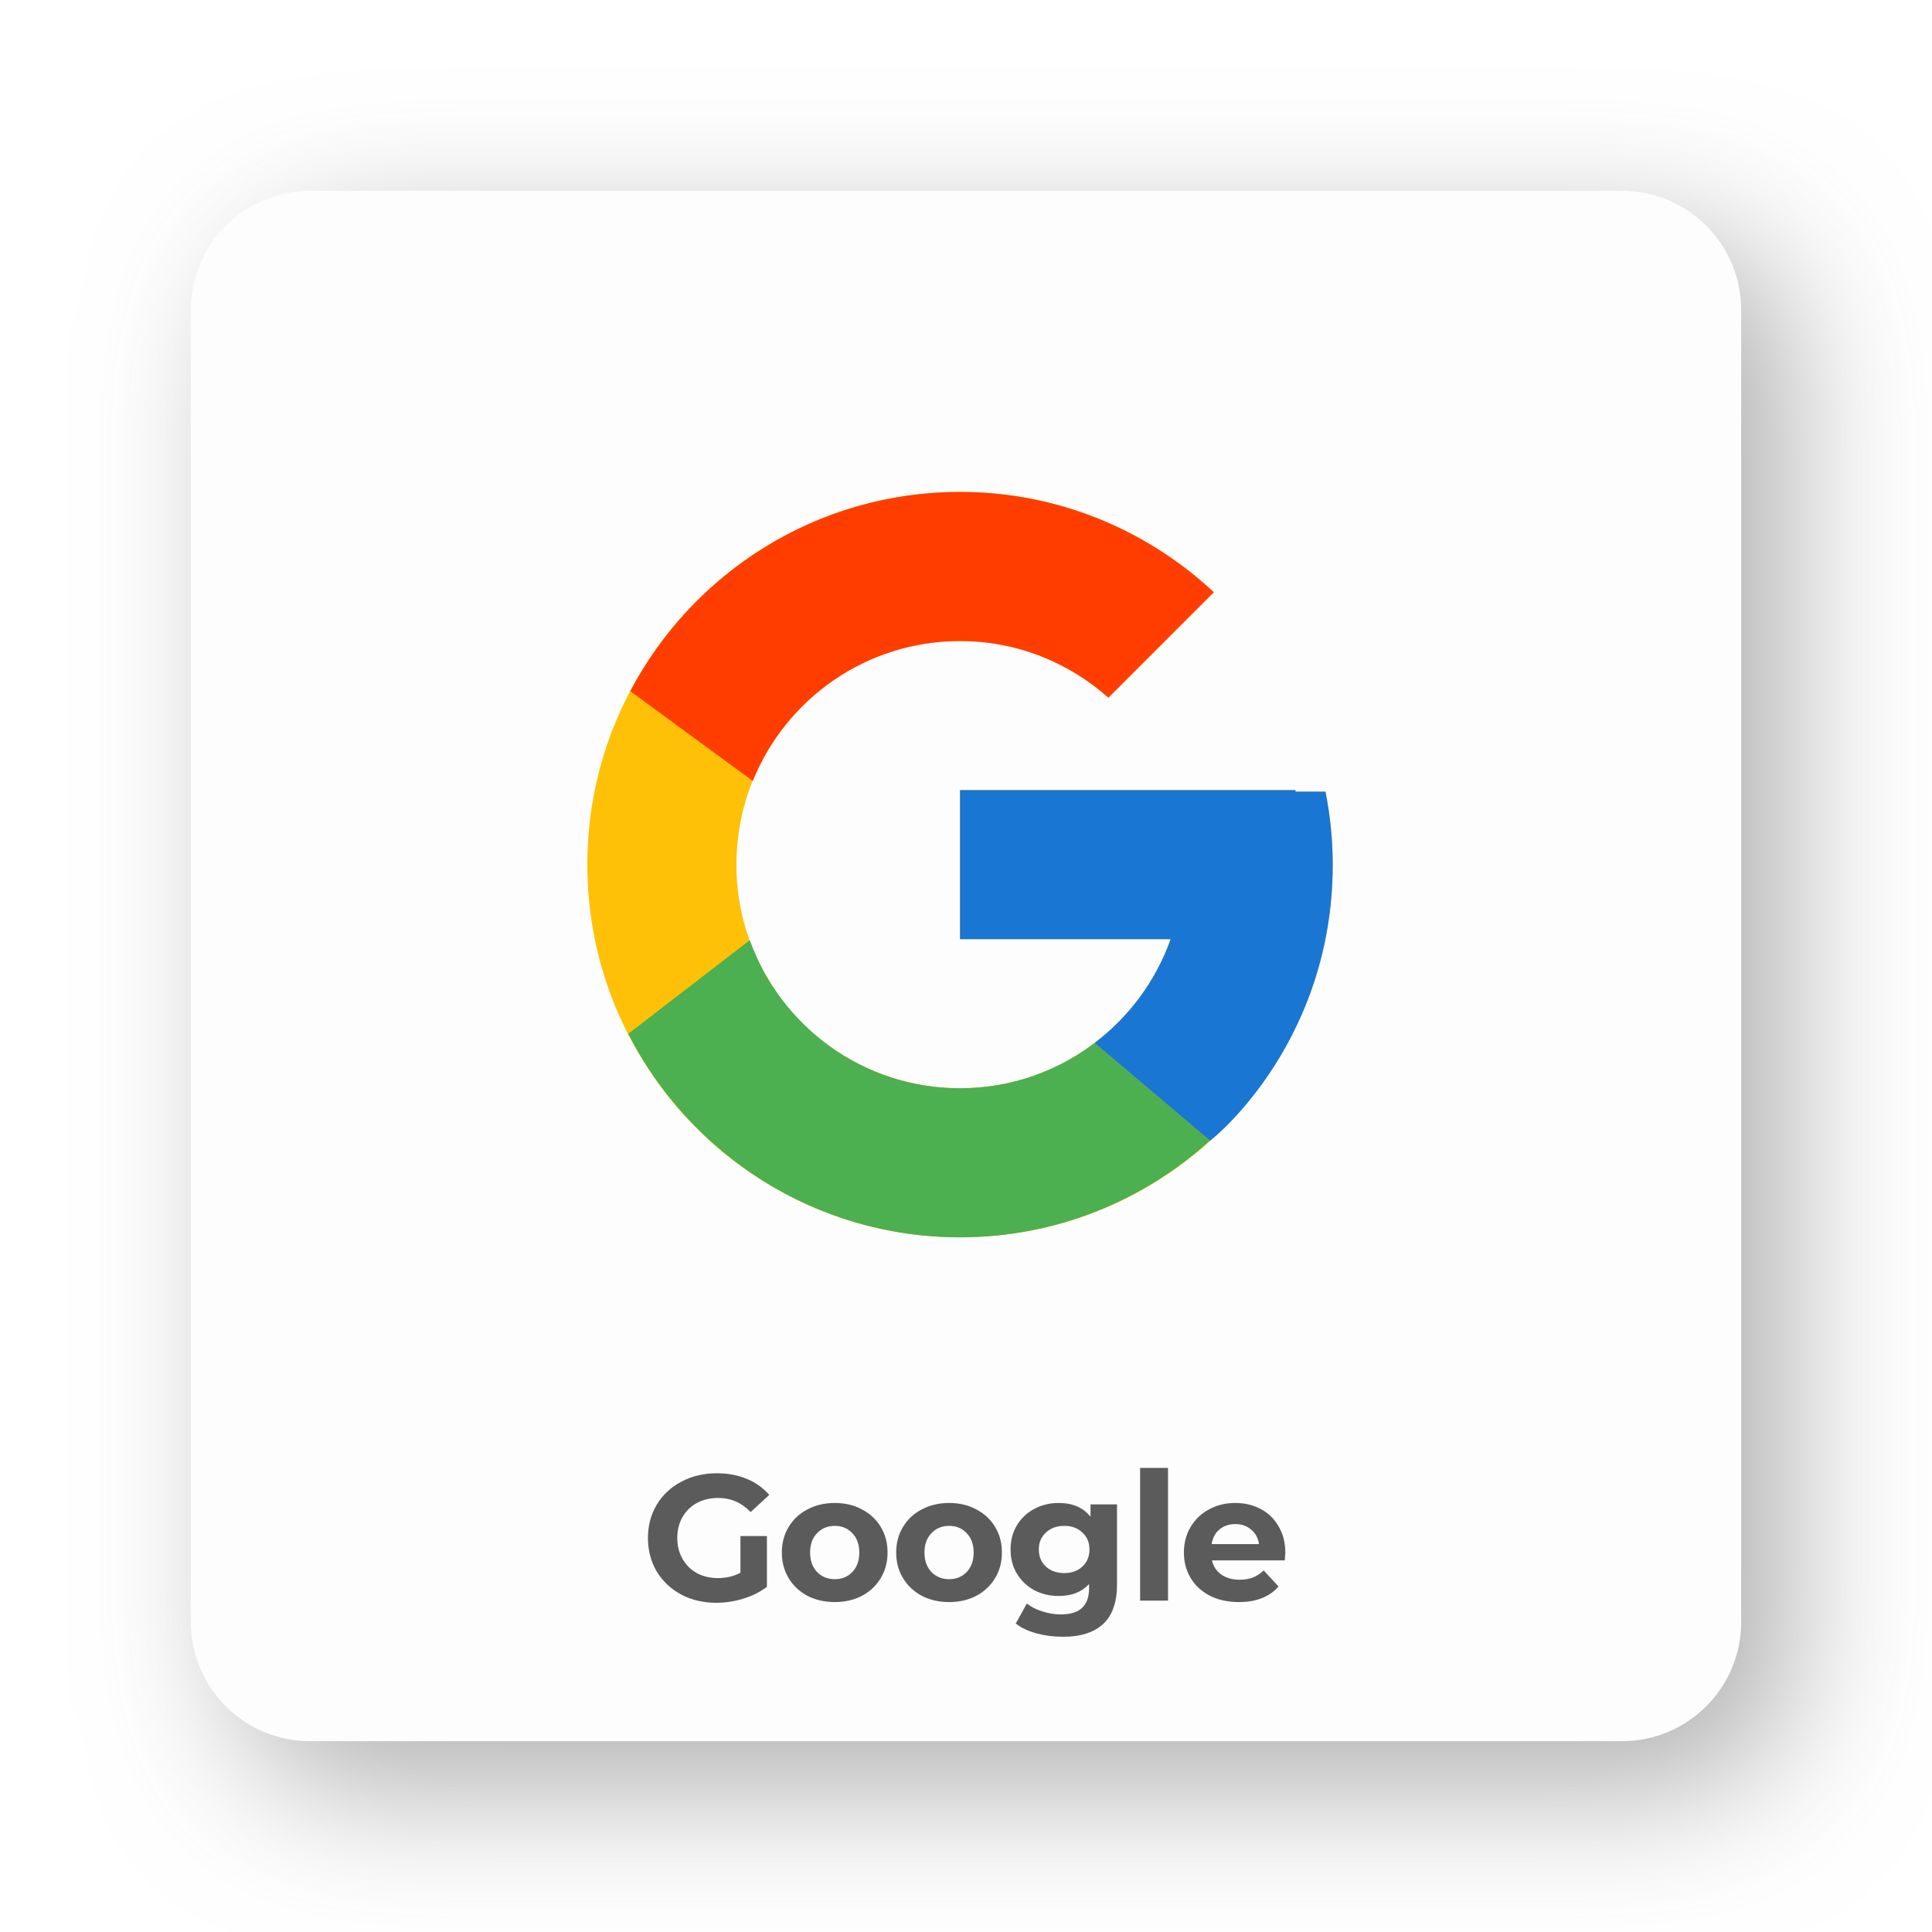
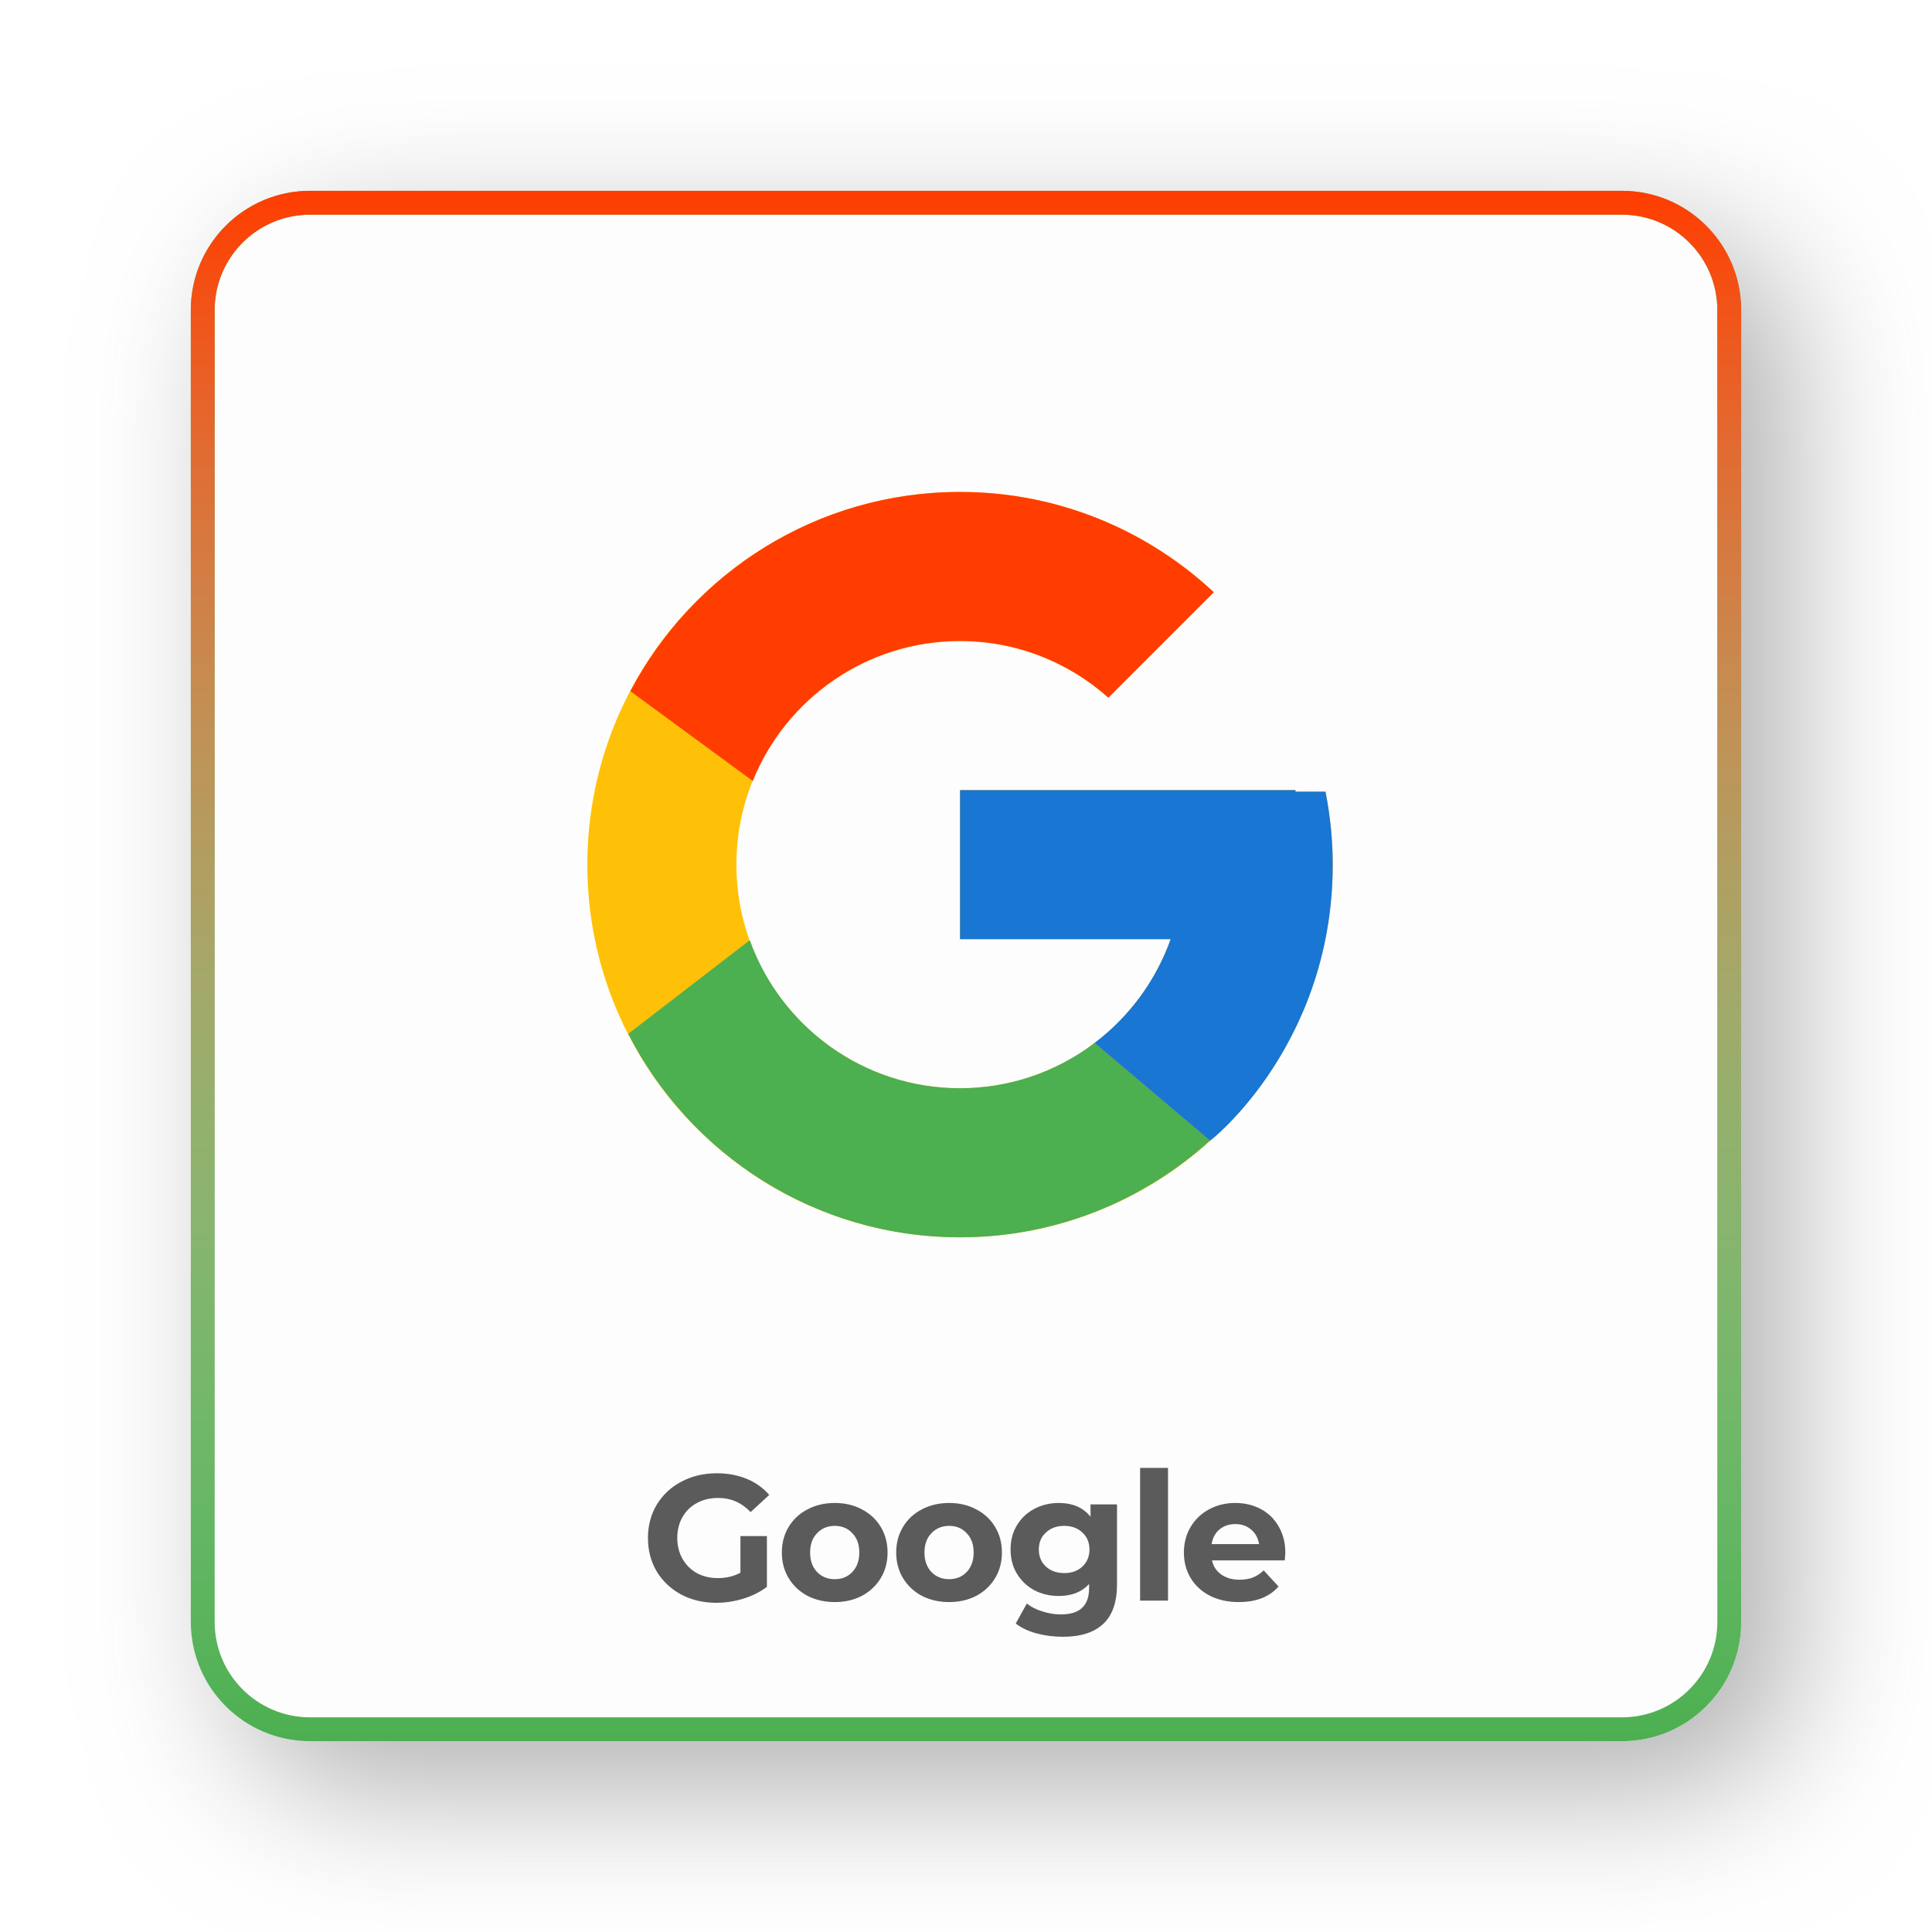
<svg xmlns="http://www.w3.org/2000/svg" width="162" height="162" viewBox="0 0 162 162" fill="none">
  <g filter="url(#filter0_dd)">
    <rect x="16" y="16" width="130" height="130" rx="10" fill="#FDFDFD" />
+     <rect x="17" y="17" width="128" height="128" rx="9" stroke="#4CAF50" stroke-width="2" />
+     <rect x="17" y="17" width="128" height="128" rx="9" stroke="url(#paint0_linear)" stroke-width="2" />
  </g>
  <path d="M62.086 128.8H64.306V133.06C63.736 133.49 63.076 133.82 62.326 134.05C61.576 134.28 60.821 134.395 60.061 134.395C58.971 134.395 57.991 134.165 57.121 133.705C56.251 133.235 55.566 132.59 55.066 131.77C54.576 130.94 54.331 130.005 54.331 128.965C54.331 127.925 54.576 126.995 55.066 126.175C55.566 125.345 56.256 124.7 57.136 124.24C58.016 123.77 59.006 123.535 60.106 123.535C61.026 123.535 61.861 123.69 62.611 124C63.361 124.31 63.991 124.76 64.501 125.35L62.941 126.79C62.191 126 61.286 125.605 60.226 125.605C59.556 125.605 58.961 125.745 58.441 126.025C57.921 126.305 57.516 126.7 57.226 127.21C56.936 127.72 56.791 128.305 56.791 128.965C56.791 129.615 56.936 130.195 57.226 130.705C57.516 131.215 57.916 131.615 58.426 131.905C58.946 132.185 59.536 132.325 60.196 132.325C60.896 132.325 61.526 132.175 62.086 131.875V128.8ZM69.998 134.335C69.148 134.335 68.383 134.16 67.703 133.81C67.033 133.45 66.508 132.955 66.128 132.325C65.748 131.695 65.558 130.98 65.558 130.18C65.558 129.38 65.748 128.665 66.128 128.035C66.508 127.405 67.033 126.915 67.703 126.565C68.383 126.205 69.148 126.025 69.998 126.025C70.848 126.025 71.608 126.205 72.278 126.565C72.948 126.915 73.473 127.405 73.853 128.035C74.233 128.665 74.423 129.38 74.423 130.18C74.423 130.98 74.233 131.695 73.853 132.325C73.473 132.955 72.948 133.45 72.278 133.81C71.608 134.16 70.848 134.335 69.998 134.335ZM69.998 132.415C70.598 132.415 71.088 132.215 71.468 131.815C71.858 131.405 72.053 130.86 72.053 130.18C72.053 129.5 71.858 128.96 71.468 128.56C71.088 128.15 70.598 127.945 69.998 127.945C69.398 127.945 68.903 128.15 68.513 128.56C68.123 128.96 67.928 129.5 67.928 130.18C67.928 130.86 68.123 131.405 68.513 131.815C68.903 132.215 69.398 132.415 69.998 132.415ZM79.587 134.335C78.737 134.335 77.972 134.16 77.292 133.81C76.622 133.45 76.097 132.955 75.717 132.325C75.337 131.695 75.147 130.98 75.147 130.18C75.147 129.38 75.337 128.665 75.717 128.035C76.097 127.405 76.622 126.915 77.292 126.565C77.972 126.205 78.737 126.025 79.587 126.025C80.437 126.025 81.197 126.205 81.867 126.565C82.537 126.915 83.062 127.405 83.442 128.035C83.822 128.665 84.012 129.38 84.012 130.18C84.012 130.98 83.822 131.695 83.442 132.325C83.062 132.955 82.537 133.45 81.867 133.81C81.197 134.16 80.437 134.335 79.587 134.335ZM79.587 132.415C80.187 132.415 80.677 132.215 81.057 131.815C81.447 131.405 81.642 130.86 81.642 130.18C81.642 129.5 81.447 128.96 81.057 128.56C80.677 128.15 80.187 127.945 79.587 127.945C78.987 127.945 78.492 128.15 78.102 128.56C77.712 128.96 77.517 129.5 77.517 130.18C77.517 130.86 77.712 131.405 78.102 131.815C78.492 132.215 78.987 132.415 79.587 132.415ZM93.662 126.145V132.865C93.662 134.345 93.276 135.445 92.507 136.165C91.737 136.885 90.612 137.245 89.132 137.245C88.352 137.245 87.612 137.15 86.912 136.96C86.212 136.77 85.632 136.495 85.171 136.135L86.102 134.455C86.442 134.735 86.871 134.955 87.391 135.115C87.912 135.285 88.431 135.37 88.951 135.37C89.761 135.37 90.356 135.185 90.737 134.815C91.126 134.455 91.322 133.905 91.322 133.165V132.82C90.712 133.49 89.862 133.825 88.772 133.825C88.031 133.825 87.352 133.665 86.731 133.345C86.121 133.015 85.636 132.555 85.276 131.965C84.916 131.375 84.737 130.695 84.737 129.925C84.737 129.155 84.916 128.475 85.276 127.885C85.636 127.295 86.121 126.84 86.731 126.52C87.352 126.19 88.031 126.025 88.772 126.025C89.942 126.025 90.832 126.41 91.442 127.18V126.145H93.662ZM89.237 131.905C89.856 131.905 90.362 131.725 90.751 131.365C91.151 130.995 91.352 130.515 91.352 129.925C91.352 129.335 91.151 128.86 90.751 128.5C90.362 128.13 89.856 127.945 89.237 127.945C88.617 127.945 88.106 128.13 87.707 128.5C87.306 128.86 87.106 129.335 87.106 129.925C87.106 130.515 87.306 130.995 87.707 131.365C88.106 131.725 88.617 131.905 89.237 131.905ZM95.599 123.085H97.939V134.215H95.599V123.085ZM107.776 130.21C107.776 130.24 107.761 130.45 107.731 130.84H101.626C101.736 131.34 101.996 131.735 102.406 132.025C102.816 132.315 103.326 132.46 103.936 132.46C104.356 132.46 104.726 132.4 105.046 132.28C105.376 132.15 105.681 131.95 105.961 131.68L107.206 133.03C106.446 133.9 105.336 134.335 103.876 134.335C102.966 134.335 102.161 134.16 101.461 133.81C100.761 133.45 100.221 132.955 99.841 132.325C99.461 131.695 99.271 130.98 99.271 130.18C99.271 129.39 99.456 128.68 99.826 128.05C100.206 127.41 100.721 126.915 101.371 126.565C102.031 126.205 102.766 126.025 103.576 126.025C104.366 126.025 105.081 126.195 105.721 126.535C106.361 126.875 106.861 127.365 107.221 128.005C107.591 128.635 107.776 129.37 107.776 130.21ZM103.591 127.795C103.061 127.795 102.616 127.945 102.256 128.245C101.896 128.545 101.676 128.955 101.596 129.475H105.571C105.491 128.965 105.271 128.56 104.911 128.26C104.551 127.95 104.111 127.795 103.591 127.795Z" fill="#5B5B5B" />
  <path d="M111.142 66.38H108.625V66.25H80.5V78.75H98.161C95.584 86.027 88.661 91.25 80.5 91.25C70.145 91.25 61.75 82.855 61.75 72.5C61.75 62.145 70.145 53.75 80.5 53.75C85.28 53.75 89.628 55.553 92.939 58.498L101.778 49.659C96.197 44.458 88.731 41.25 80.5 41.25C63.242 41.25 49.25 55.242 49.25 72.5C49.25 89.758 63.242 103.75 80.5 103.75C97.758 103.75 111.75 89.758 111.75 72.5C111.75 70.405 111.534 68.359 111.142 66.38Z" fill="#FFC107" />
  <path d="M52.853 57.955L63.12 65.484C65.898 58.606 72.626 53.75 80.5 53.75C85.28 53.75 89.628 55.553 92.939 58.498L101.778 49.659C96.197 44.458 88.731 41.25 80.5 41.25C68.497 41.25 58.087 48.027 52.853 57.955Z" fill="#FF3D00" />
  <path d="M80.5 103.75C88.572 103.75 95.906 100.661 101.452 95.638L91.78 87.453C88.537 89.919 84.574 91.253 80.5 91.25C72.372 91.25 65.47 86.067 62.87 78.834L52.68 86.686C57.852 96.806 68.355 103.75 80.5 103.75Z" fill="#4CAF50" />
  <path d="M111.142 66.38H108.625V66.25H80.5V78.75H98.161C96.928 82.213 94.708 85.239 91.775 87.455L91.78 87.452L101.452 95.636C100.767 96.258 111.75 88.125 111.75 72.5C111.75 70.405 111.534 68.359 111.142 66.38Z" fill="#1976D2" />
  <defs>
    <filter id="filter0_dd" x="0" y="0" width="162" height="162" filterUnits="userSpaceOnUse" color-interpolation-filters="sRGB">
      <feFlood flood-opacity="0" result="BackgroundImageFix" />
      <feColorMatrix in="SourceAlpha" type="matrix" values="0 0 0 0 0 0 0 0 0 0 0 0 0 0 0 0 0 0 127 0" />
      <feOffset dx="-4" dy="-4" />
      <feGaussianBlur stdDeviation="6" />
      <feColorMatrix type="matrix" values="0 0 0 0 1 0 0 0 0 1 0 0 0 0 1 0 0 0 0.5 0" />
      <feBlend mode="normal" in2="BackgroundImageFix" result="effect1_dropShadow" />
      <feColorMatrix in="SourceAlpha" type="matrix" values="0 0 0 0 0 0 0 0 0 0 0 0 0 0 0 0 0 0 127 0" />
      <feOffset dx="4" dy="4" />
      <feGaussianBlur stdDeviation="6" />
      <feColorMatrix type="matrix" values="0 0 0 0 0.383 0 0 0 0 0.383 0 0 0 0 0.383 0 0 0 0.5 0" />
      <feBlend mode="normal" in2="effect1_dropShadow" result="effect2_dropShadow" />
      <feBlend mode="normal" in="SourceGraphic" in2="effect2_dropShadow" result="shape" />
    </filter>
+     <linearGradient id="paint0_linear" x1="81" y1="16" x2="81" y2="146" gradientUnits="userSpaceOnUse">
+       <stop stop-color="#FF3D00" />
+       <stop offset="1" stop-color="white" stop-opacity="0" />
+     </linearGradient>
  </defs>
</svg>
